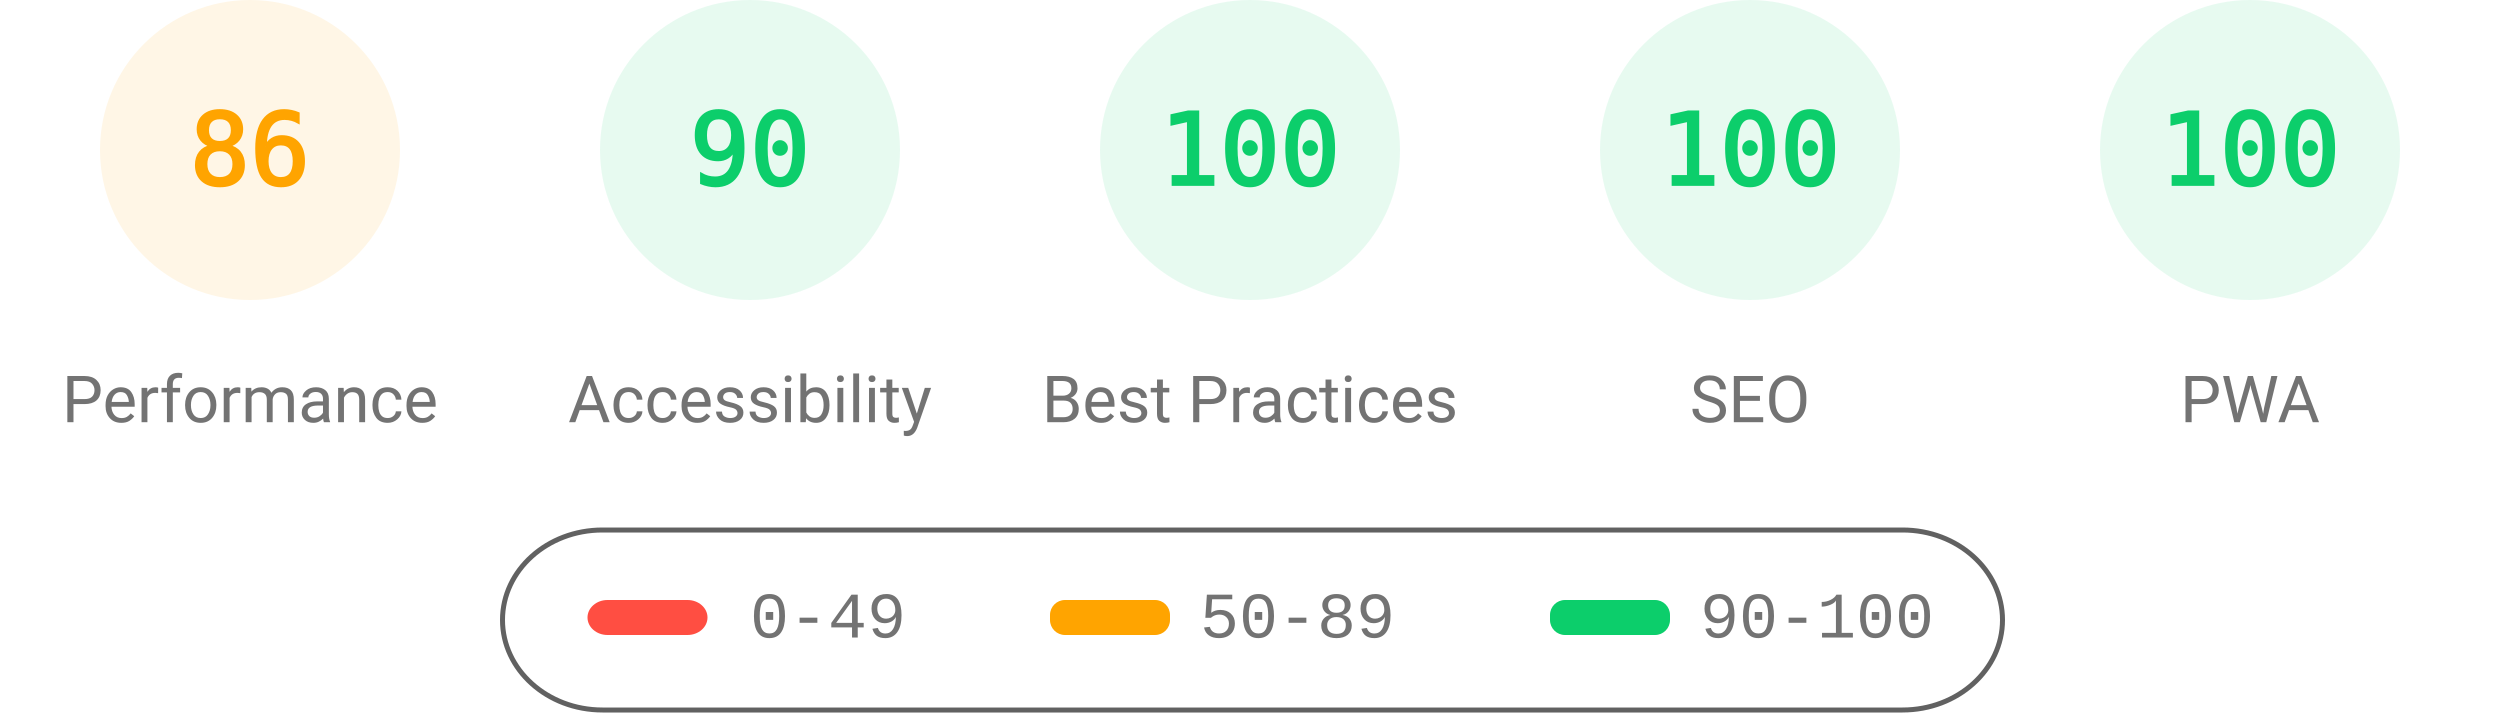
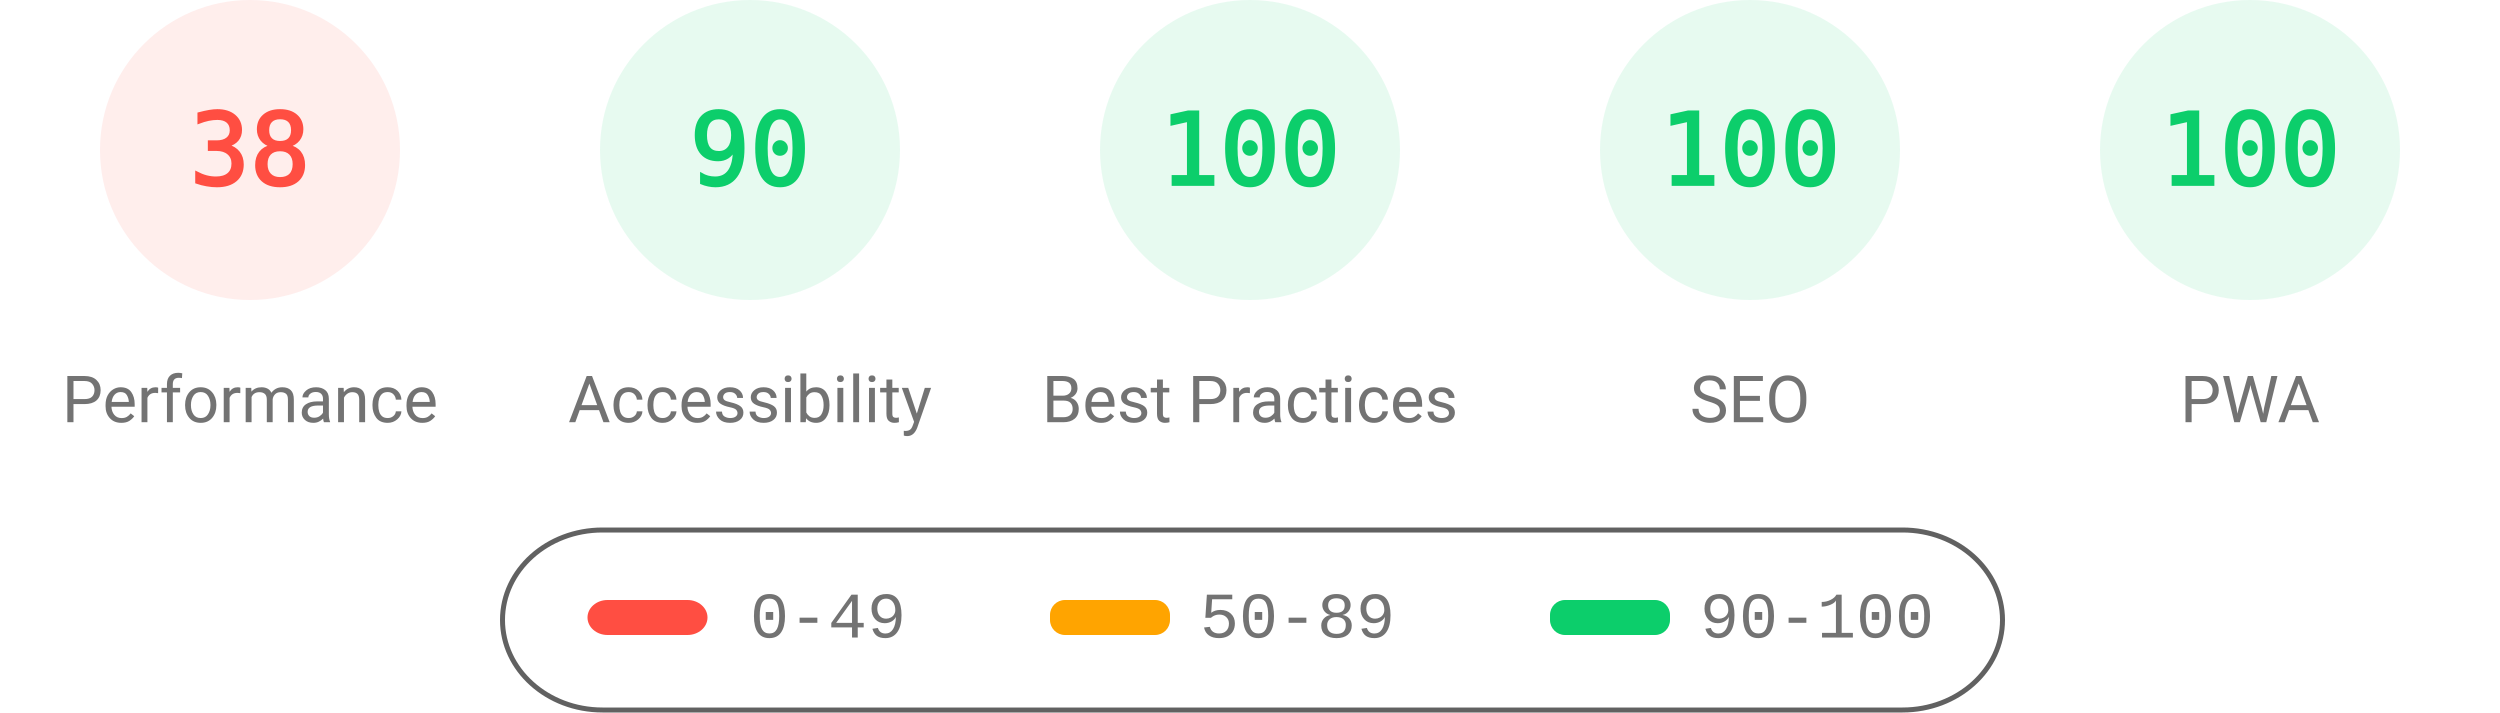
<svg xmlns="http://www.w3.org/2000/svg" fill="none" width="1000" height="285">
  <style>.gauge-base{opacity:.1}.gauge-arc{fill:none;animation-delay:250ms;stroke-linecap:round;transform:rotate(-90deg);transform-origin:100px 60px;animation:load-gauge 1s ease forwards}.guage-text{font-size:40px;font-family:monospace;text-align:center}.guage-red{color:#ff4e42;fill:#ff4e42;stroke:#ff4e42}.guage-orange{color:#ffa400;fill:#ffa400;stroke:#ffa400}.guage-green{color:#0cce6b;fill:#0cce6b;stroke:#0cce6b}.guage-undefined{color:#5c5c5c;fill:#5c5c5c;stroke:#5c5c5c}.guage-title{color:#737373;fill:#737373;stroke:none;font-size:26px;line-height:26px;font-family:Roboto,Halvetica,Arial,sans-serif}@keyframes load-gauge{from{stroke-dasharray:0 352.858}}</style>
-   <svg class="guage-div guage-perf guage-orange" viewBox="0 0 200 200" width="200" height="200">
+   <svg class="guage-div guage-perf guage-red" viewBox="0 0 200 200" width="200" height="200">
    <circle class="gauge-base" r="56" cx="100" cy="60" stroke-width="8" />
-     <circle class="gauge-arc guage-arc-1" r="56" cx="100" cy="60" stroke-width="8" style="stroke-dasharray:302.598,351.858" />
-     <text class="guage-text" x="100" y="60" alignment-baseline="central" dominant-baseline="central" text-anchor="middle">86</text>
+     <circle class="gauge-arc guage-arc-1" r="56" cx="100" cy="60" stroke-width="8" style="stroke-dasharray:133.706,351.858" />
+     <text class="guage-text" x="100" y="60" alignment-baseline="central" dominant-baseline="central" text-anchor="middle">38</text>
    <text class="guage-title" x="100" y="160" alignment-baseline="central" dominant-baseline="central" text-anchor="middle">Performance</text>
  </svg>
  <svg class="guage-div guage-acc guage-green" viewBox="0 0 200 200" width="200" height="200" x="200">
    <circle class="gauge-base" r="56" cx="100" cy="60" stroke-width="8" />
    <circle class="gauge-arc guage-arc-2" r="56" cx="100" cy="60" stroke-width="8" style="stroke-dasharray:316.672,351.858" />
    <text class="guage-text" x="100" y="60" alignment-baseline="central" dominant-baseline="central" text-anchor="middle">90</text>
    <text class="guage-title" x="100" y="160" alignment-baseline="central" dominant-baseline="central" text-anchor="middle">Accessibility</text>
  </svg>
  <svg class="guage-div guage-best guage-green" viewBox="0 0 200 200" width="200" height="200" x="400">
    <circle class="gauge-base" r="56" cx="100" cy="60" stroke-width="8" />
    <circle class="gauge-arc guage-arc-3" r="56" cx="100" cy="60" stroke-width="8" style="stroke-dasharray:351.858,351.858" />
    <text class="guage-text" x="100" y="60" alignment-baseline="central" dominant-baseline="central" text-anchor="middle">100</text>
    <text class="guage-title" x="100" y="160" alignment-baseline="central" dominant-baseline="central" text-anchor="middle">Best Practices</text>
  </svg>
  <svg class="guage-div guage-seo guage-green" viewBox="0 0 200 200" width="200" height="200" x="600">
    <circle class="gauge-base" r="56" cx="100" cy="60" stroke-width="8" />
    <circle class="gauge-arc guage-arc-4" r="56" cx="100" cy="60" stroke-width="8" style="stroke-dasharray:351.858,351.858" />
    <text class="guage-text" x="100" y="60" alignment-baseline="central" dominant-baseline="central" text-anchor="middle">100</text>
    <text class="guage-title" x="100" y="160" alignment-baseline="central" dominant-baseline="central" text-anchor="middle">SEO</text>
  </svg>
  <svg class="guage-div guage-pwa guage-green" viewBox="0 0 200 200" width="200" height="200" x="800">
    <circle class="gauge-base" r="56" cx="100" cy="60" stroke-width="8" />
    <circle class="gauge-arc guage-arc-4" r="56" cx="100" cy="60" stroke-width="8" style="stroke-dasharray:351.858,351.858" />
    <text class="guage-text" x="100" y="60" alignment-baseline="central" dominant-baseline="central" text-anchor="middle">100</text>
    <text class="guage-title" x="100" y="160" alignment-baseline="central" dominant-baseline="central" text-anchor="middle">PWA</text>
  </svg>
  <svg width="604" height="76" x="200" y="210">
    <path fill="none" id="canvas_background" d="M-1-1h604v80H-1z" />
    <rect fill-opacity="0" stroke="#616161" stroke-width="2" rx="40" id="svg_2" height="72" width="600" y="2" x="1" fill="#000" />
    <rect stroke="#000" rx="8" id="svg_3" height="14" width="48" y="30" x="35" stroke-opacity="null" stroke-width="0" fill="#ff4e42" />
    <rect stroke="#000" rx="6" id="svg_4" height="14" width="48" y="30" x="220" stroke-opacity="null" stroke-width="0" fill="#ffa400" />
    <rect stroke="#000" rx="6" id="svg_5" height="14" width="48" y="30" x="420" stroke-opacity="null" stroke-width="0" fill="#0cce6b" />
    <text xml:space="preserve" text-anchor="start" font-family="'Courier New', Courier, monospace" font-size="26" id="svg_6" y="45" x="100" stroke-opacity="null" stroke-width="0" stroke="#000" fill="#737373">0-49</text>
    <text xml:space="preserve" text-anchor="start" font-family="'Courier New', Courier, monospace" font-size="26" id="svg_7" y="45" x="280" stroke-opacity="null" stroke-width="0" stroke="#000" fill="#737373">50-89</text>
    <text xml:space="preserve" text-anchor="start" font-family="'Courier New', Courier, monospace" font-size="26" id="svg_8" y="45" x="480" stroke-opacity="null" stroke-width="0" stroke="#000" fill="#737373">90-100</text>
  </svg>
</svg>
